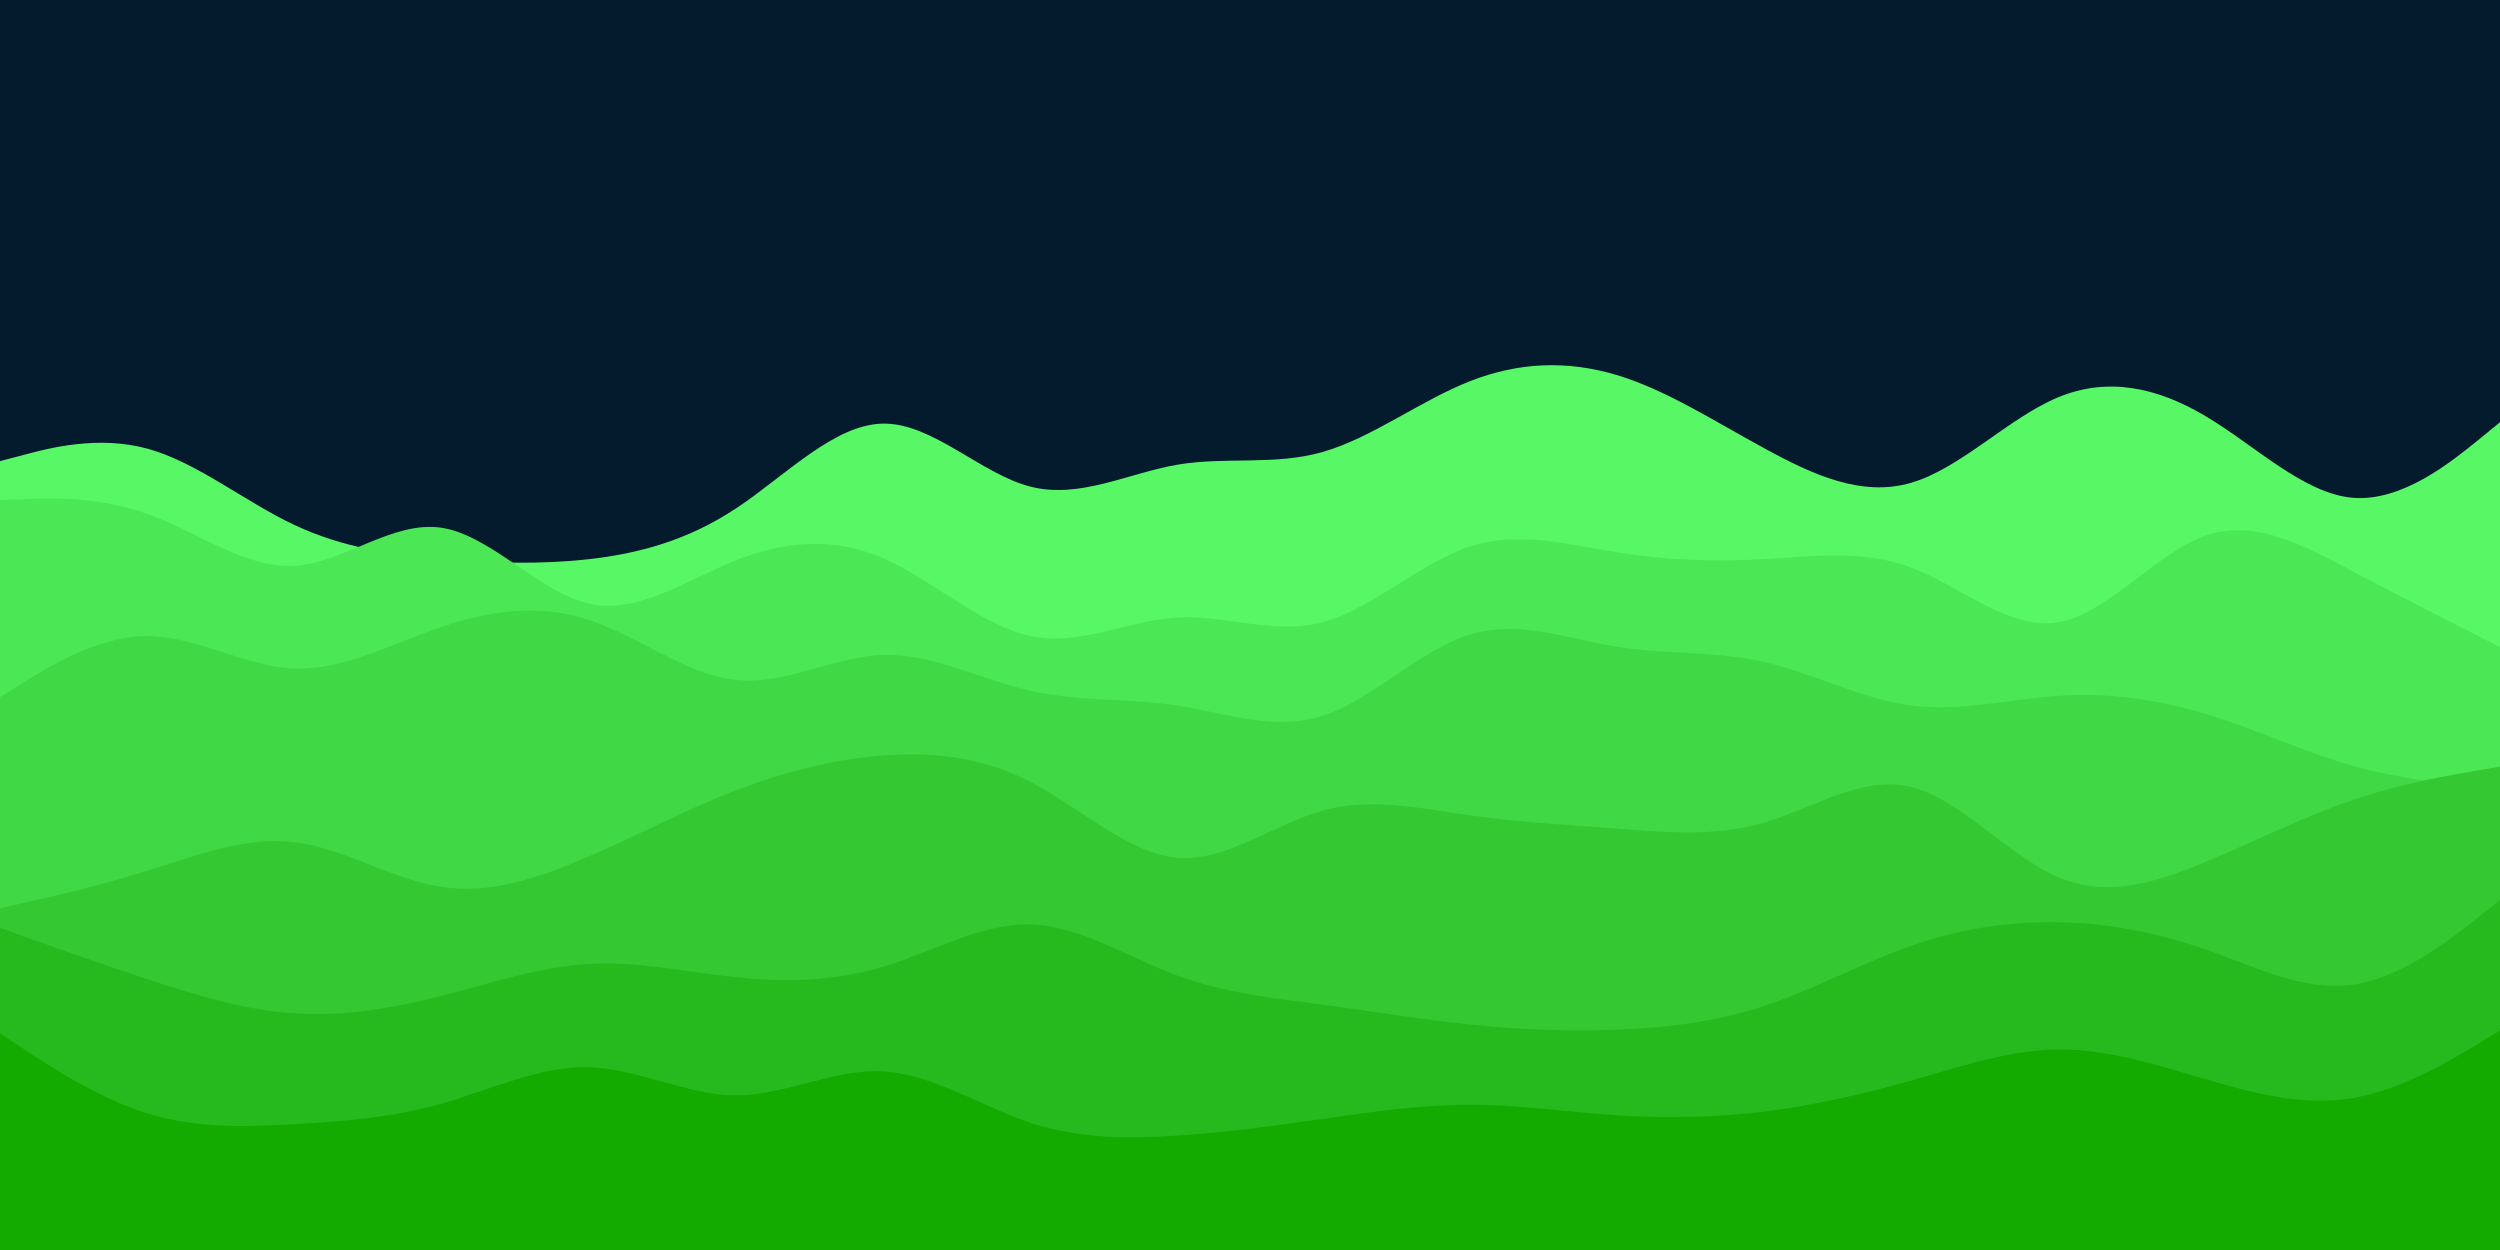
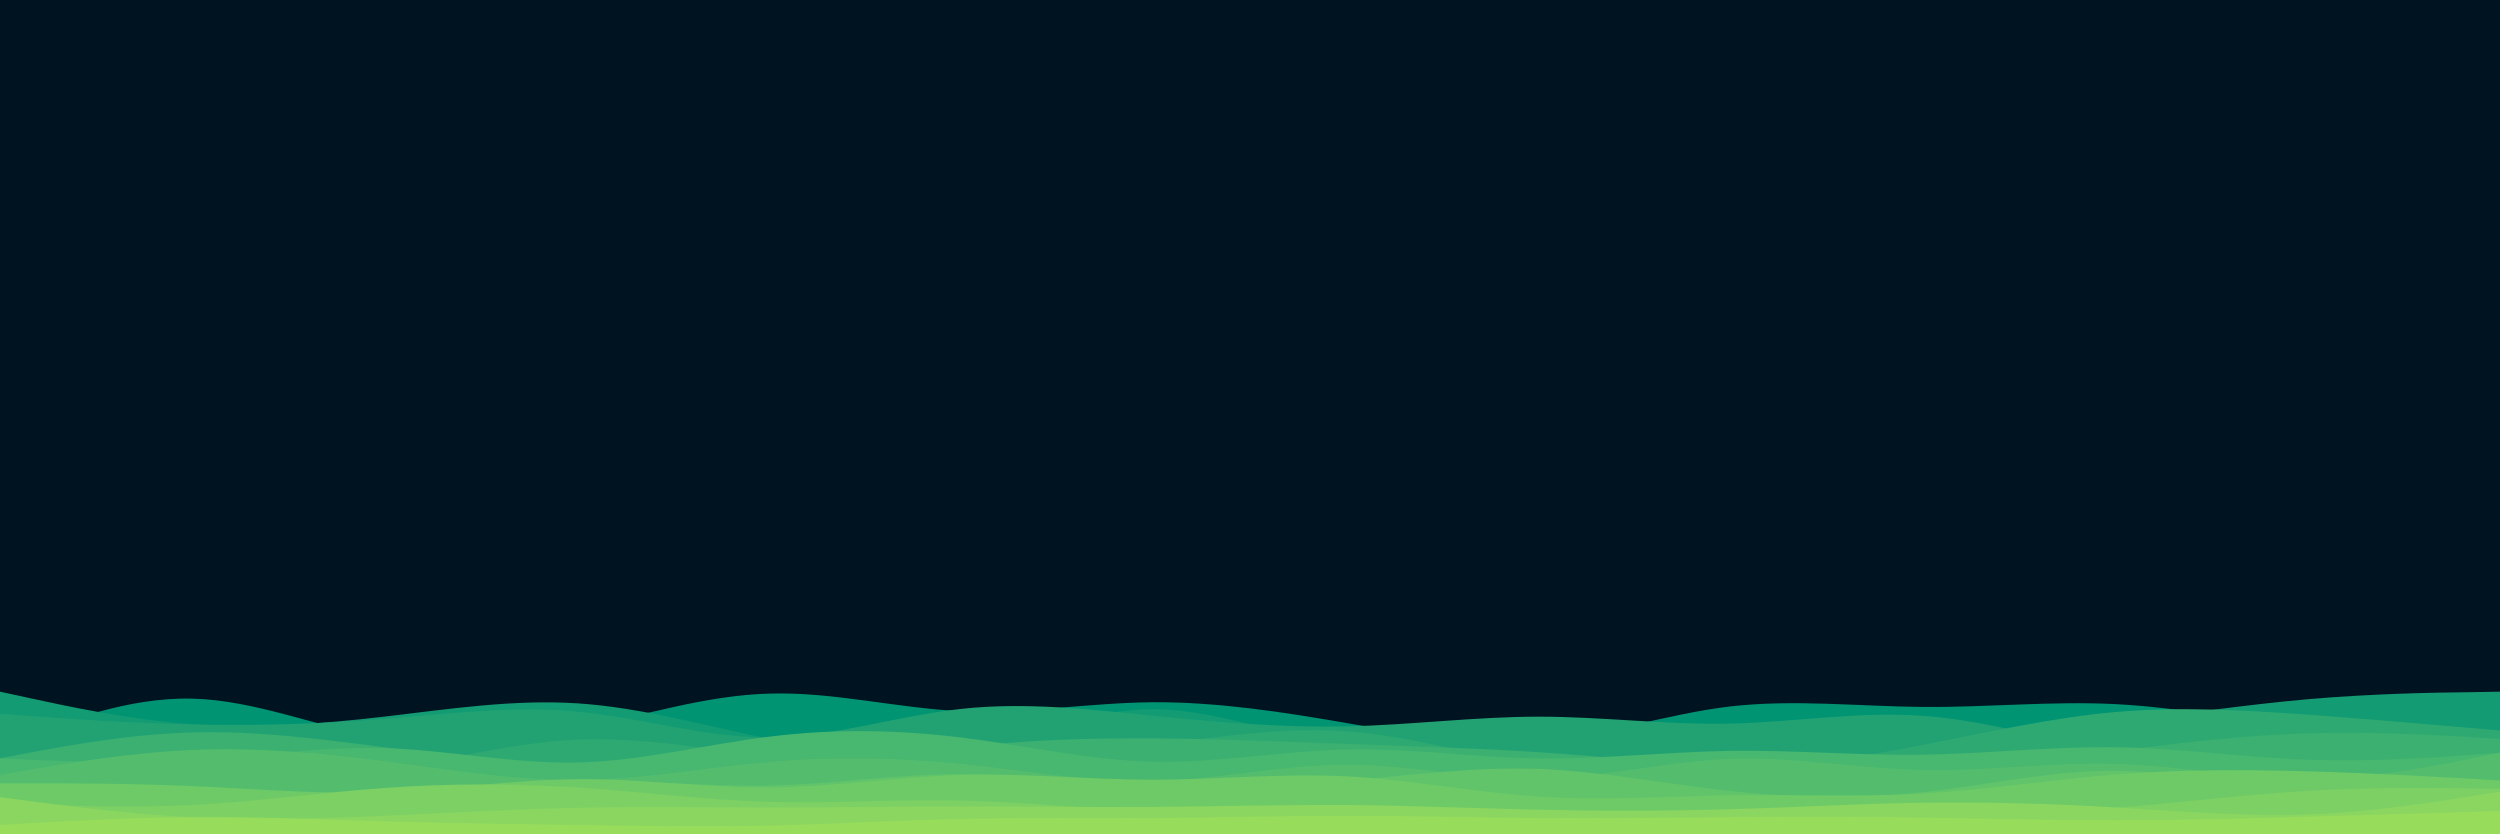
- <svg xmlns="http://www.w3.org/2000/svg" id="visual" viewBox="0 0 900 450" width="900" height="450" version="1.1">
-   <rect x="0" y="0" width="900" height="450" fill="#031b2d" />
-   <path d="M0 166L8.8 163.7C17.7 161.3 35.3 156.7 53 161.5C70.7 166.3 88.3 180.7 106 189C123.7 197.3 141.3 199.7 159 201.2C176.7 202.7 194.3 203.3 212 201.3C229.7 199.3 247.3 194.7 265 183C282.7 171.3 300.3 152.7 318 152.5C335.7 152.3 353.3 170.7 371 175.2C388.7 179.7 406.3 170.3 423.8 167.3C441.3 164.3 458.7 167.7 476.2 162.7C493.7 157.7 511.3 144.3 529 137.3C546.7 130.3 564.3 129.7 582 135C599.7 140.3 617.3 151.7 635 161.3C652.7 171 670.3 179 688 173.8C705.7 168.7 723.3 150.3 741 143C758.7 135.7 776.3 139.3 794 149.8C811.7 160.3 829.3 177.7 847 179.2C864.7 180.7 882.3 166.3 891.2 159.2L900 152L900 451L891.2 451C882.3 451 864.7 451 847 451C829.3 451 811.7 451 794 451C776.3 451 758.7 451 741 451C723.3 451 705.7 451 688 451C670.3 451 652.7 451 635 451C617.3 451 599.7 451 582 451C564.3 451 546.7 451 529 451C511.3 451 493.7 451 476.2 451C458.7 451 441.3 451 423.8 451C406.3 451 388.7 451 371 451C353.3 451 335.7 451 318 451C300.3 451 282.7 451 265 451C247.3 451 229.7 451 212 451C194.3 451 176.7 451 159 451C141.3 451 123.7 451 106 451C88.3 451 70.7 451 53 451C35.3 451 17.7 451 8.8 451L0 451Z" fill="#57f765" />
-   <path d="M0 180L8.8 179.7C17.7 179.3 35.3 178.7 53 185C70.7 191.3 88.3 204.7 106 203.7C123.7 202.7 141.3 187.3 159 190C176.7 192.7 194.3 213.3 212 217.3C229.7 221.3 247.3 208.7 265 201.7C282.7 194.7 300.3 193.3 318 201C335.7 208.7 353.3 225.3 371 229C388.7 232.7 406.3 223.3 423.8 222.3C441.3 221.3 458.7 228.7 476.2 224C493.7 219.3 511.3 202.7 529 196.8C546.7 191 564.3 196 582 198.8C599.7 201.7 617.3 202.3 635 201.3C652.7 200.3 670.3 197.7 688 204.3C705.7 211 723.3 227 741 224C758.7 221 776.3 199 794 192.8C811.7 186.7 829.3 196.3 847 205.7C864.7 215 882.3 224 891.2 228.5L900 233L900 451L891.2 451C882.3 451 864.7 451 847 451C829.3 451 811.7 451 794 451C776.3 451 758.7 451 741 451C723.3 451 705.7 451 688 451C670.3 451 652.7 451 635 451C617.3 451 599.7 451 582 451C564.3 451 546.7 451 529 451C511.3 451 493.7 451 476.2 451C458.7 451 441.3 451 423.8 451C406.3 451 388.7 451 371 451C353.3 451 335.7 451 318 451C300.3 451 282.7 451 265 451C247.3 451 229.7 451 212 451C194.3 451 176.7 451 159 451C141.3 451 123.7 451 106 451C88.3 451 70.7 451 53 451C35.3 451 17.7 451 8.8 451L0 451Z" fill="#4ce754" />
-   <path d="M0 251L8.8 245.5C17.7 240 35.3 229 53 229C70.7 229 88.3 240 106 240.7C123.7 241.3 141.3 231.7 159 225.7C176.7 219.7 194.3 217.3 212 223.2C229.7 229 247.3 243 265 244.8C282.7 246.7 300.3 236.3 318 235.8C335.7 235.3 353.3 244.7 371 248.7C388.7 252.7 406.3 251.3 423.8 254C441.3 256.7 458.7 263.3 476.2 257.7C493.7 252 511.3 234 529 228.5C546.7 223 564.3 230 582 232.8C599.7 235.7 617.3 234.3 635 238.3C652.7 242.3 670.3 251.7 688 254C705.7 256.3 723.3 251.7 741 250.5C758.7 249.3 776.3 251.7 794 257C811.7 262.3 829.3 270.7 847 275.7C864.7 280.7 882.3 282.3 891.2 283.2L900 284L900 451L891.2 451C882.3 451 864.7 451 847 451C829.3 451 811.7 451 794 451C776.3 451 758.7 451 741 451C723.3 451 705.7 451 688 451C670.3 451 652.7 451 635 451C617.3 451 599.7 451 582 451C564.3 451 546.7 451 529 451C511.3 451 493.7 451 476.2 451C458.7 451 441.3 451 423.8 451C406.3 451 388.7 451 371 451C353.3 451 335.7 451 318 451C300.3 451 282.7 451 265 451C247.3 451 229.7 451 212 451C194.3 451 176.7 451 159 451C141.3 451 123.7 451 106 451C88.3 451 70.7 451 53 451C35.3 451 17.7 451 8.8 451L0 451Z" fill="#40d844" />
-   <path d="M0 327L8.8 325C17.7 323 35.3 319 53 313.5C70.7 308 88.3 301 106 303.2C123.7 305.3 141.3 316.7 159 319.3C176.7 322 194.3 316 212 308.3C229.7 300.7 247.3 291.3 265 284.5C282.7 277.7 300.3 273.3 318 272C335.7 270.7 353.3 272.3 371 281.5C388.7 290.7 406.3 307.3 423.8 308.8C441.3 310.3 458.7 296.7 476.2 291.8C493.7 287 511.3 291 529 293.5C546.7 296 564.3 297 582 298.3C599.7 299.7 617.3 301.3 635 296.2C652.7 291 670.3 279 688 283.3C705.7 287.7 723.3 308.3 741 315.8C758.7 323.3 776.3 317.7 794 310.3C811.7 303 829.3 294 847 288C864.7 282 882.3 279 891.2 277.5L900 276L900 451L891.2 451C882.3 451 864.7 451 847 451C829.3 451 811.7 451 794 451C776.3 451 758.7 451 741 451C723.3 451 705.7 451 688 451C670.3 451 652.7 451 635 451C617.3 451 599.7 451 582 451C564.3 451 546.7 451 529 451C511.3 451 493.7 451 476.2 451C458.7 451 441.3 451 423.8 451C406.3 451 388.7 451 371 451C353.3 451 335.7 451 318 451C300.3 451 282.7 451 265 451C247.3 451 229.7 451 212 451C194.3 451 176.7 451 159 451C141.3 451 123.7 451 106 451C88.3 451 70.7 451 53 451C35.3 451 17.7 451 8.8 451L0 451Z" fill="#34c832" />
-   <path d="M0 334L8.8 337.2C17.7 340.3 35.3 346.7 53 352.5C70.7 358.3 88.3 363.7 106 364.8C123.7 366 141.3 363 159 358.5C176.7 354 194.3 348 212 347C229.7 346 247.3 350 265 351.8C282.7 353.7 300.3 353.3 318 348C335.7 342.7 353.3 332.3 371 332.8C388.7 333.3 406.3 344.7 423.8 351.2C441.3 357.7 458.7 359.3 476.2 361.7C493.7 364 511.3 367 529 368.8C546.7 370.7 564.3 371.3 582 370.7C599.7 370 617.3 368 635 362.2C652.7 356.3 670.3 346.7 688 340.5C705.7 334.3 723.3 331.7 741 332C758.7 332.3 776.3 335.7 794 341.8C811.7 348 829.3 357 847 354.5C864.7 352 882.3 338 891.2 331L900 324L900 451L891.2 451C882.3 451 864.7 451 847 451C829.3 451 811.7 451 794 451C776.3 451 758.7 451 741 451C723.3 451 705.7 451 688 451C670.3 451 652.7 451 635 451C617.3 451 599.7 451 582 451C564.3 451 546.7 451 529 451C511.3 451 493.7 451 476.2 451C458.7 451 441.3 451 423.8 451C406.3 451 388.7 451 371 451C353.3 451 335.7 451 318 451C300.3 451 282.7 451 265 451C247.3 451 229.7 451 212 451C194.3 451 176.7 451 159 451C141.3 451 123.7 451 106 451C88.3 451 70.7 451 53 451C35.3 451 17.7 451 8.8 451L0 451Z" fill="#26ba1f" />
-   <path d="M0 372L8.8 377.8C17.7 383.7 35.3 395.3 53 400.8C70.7 406.3 88.3 405.7 106 404.7C123.7 403.7 141.3 402.3 159 397.3C176.7 392.3 194.3 383.7 212 384.2C229.7 384.7 247.3 394.3 265 394.3C282.7 394.3 300.3 384.7 318 385.7C335.7 386.7 353.3 398.3 371 404.2C388.7 410 406.3 410 423.8 408.8C441.3 407.7 458.7 405.3 476.2 402.8C493.7 400.3 511.3 397.7 529 397.7C546.7 397.7 564.3 400.3 582 401.5C599.7 402.7 617.3 402.3 635 400.2C652.7 398 670.3 394 688 389C705.7 384 723.3 378 741 377.8C758.7 377.7 776.3 383.3 794 388.5C811.7 393.7 829.3 398.3 847 395.3C864.7 392.3 882.3 381.7 891.2 376.3L900 371L900 451L891.2 451C882.3 451 864.7 451 847 451C829.3 451 811.7 451 794 451C776.3 451 758.7 451 741 451C723.3 451 705.7 451 688 451C670.3 451 652.7 451 635 451C617.3 451 599.7 451 582 451C564.3 451 546.7 451 529 451C511.3 451 493.7 451 476.2 451C458.7 451 441.3 451 423.8 451C406.3 451 388.7 451 371 451C353.3 451 335.7 451 318 451C300.3 451 282.7 451 265 451C247.3 451 229.7 451 212 451C194.3 451 176.7 451 159 451C141.3 451 123.7 451 106 451C88.3 451 70.7 451 53 451C35.3 451 17.7 451 8.8 451L0 451Z" fill="#14ab00" />
+ <svg xmlns="http://www.w3.org/2000/svg" id="visual" viewBox="0 0 900 300" width="900" height="300" version="1.1">
+   <rect x="0" y="0" width="900" height="300" fill="#001321" />
+   <path d="M0 269L11.5 264.5C23 260 46 251 69 251.5C92 252 115 262 138.2 265.8C161.3 269.7 184.7 267.3 207.8 262.5C231 257.7 254 250.3 277 249.7C300 249 323 255 346 256C369 257 392 253 415.2 252.8C438.3 252.7 461.7 256.3 484.8 260.3C508 264.3 531 268.7 554 266.8C577 265 600 257 623 254.3C646 251.7 669 254.3 692.2 254.5C715.3 254.7 738.7 252.3 761.8 253.5C785 254.7 808 259.3 831 263.2C854 267 877 270 888.5 271.5L900 273L900 301L888.5 301C877 301 854 301 831 301C808 301 785 301 761.8 301C738.7 301 715.3 301 692.2 301C669 301 646 301 623 301C600 301 577 301 554 301C531 301 508 301 484.8 301C461.7 301 438.3 301 415.2 301C392 301 369 301 346 301C323 301 300 301 277 301C254 301 231 301 207.8 301C184.7 301 161.3 301 138.2 301C115 301 92 301 69 301C46 301 23 301 11.5 301L0 301Z" fill="#009473" />
+   <path d="M0 249L11.5 251.5C23 254 46 259 69 260.7C92 262.3 115 260.7 138.2 258C161.3 255.3 184.7 251.7 207.8 253.2C231 254.7 254 261.3 277 266C300 270.7 323 273.3 346 269.5C369 265.7 392 255.3 415.2 255.3C438.3 255.3 461.7 265.7 484.8 267.5C508 269.3 531 262.7 554 261C577 259.3 600 262.7 623 264C646 265.3 669 264.7 692.2 263.8C715.3 263 738.7 262 761.8 259.7C785 257.3 808 253.7 831 251.7C854 249.7 877 249.3 888.5 249.2L900 249L900 301L888.5 301C877 301 854 301 831 301C808 301 785 301 761.8 301C738.7 301 715.3 301 692.2 301C669 301 646 301 623 301C600 301 577 301 554 301C531 301 508 301 484.8 301C461.7 301 438.3 301 415.2 301C392 301 369 301 346 301C323 301 300 301 277 301C254 301 231 301 207.8 301C184.7 301 161.3 301 138.2 301C115 301 92 301 69 301C46 301 23 301 11.5 301L0 301Z" fill="#139b73" />
+   <path d="M0 257L11.5 257.8C23 258.7 46 260.3 69 260.8C92 261.3 115 260.7 138.2 258.8C161.3 257 184.7 254 207.8 256.2C231 258.3 254 265.7 277 265.5C300 265.3 323 257.7 346 255.2C369 252.7 392 255.3 415.2 257.7C438.3 260 461.7 262 484.8 261.5C508 261 531 258 554 258C577 258 600 261 623 260.5C646 260 669 256 692.2 257.7C715.3 259.3 738.7 266.7 761.8 270.7C785 274.7 808 275.3 831 273.5C854 271.7 877 267.3 888.5 265.2L900 263L900 301L888.5 301C877 301 854 301 831 301C808 301 785 301 761.8 301C738.7 301 715.3 301 692.2 301C669 301 646 301 623 301C600 301 577 301 554 301C531 301 508 301 484.8 301C461.7 301 438.3 301 415.2 301C392 301 369 301 346 301C323 301 300 301 277 301C254 301 231 301 207.8 301C184.7 301 161.3 301 138.2 301C115 301 92 301 69 301C46 301 23 301 11.5 301L0 301Z" fill="#22a273" />
+   <path d="M0 274L11.5 275C23 276 46 278 69 279C92 280 115 280 138.2 276.8C161.3 273.7 184.7 267.3 207.8 266.3C231 265.3 254 269.7 277 272.2C300 274.7 323 275.3 346 274.5C369 273.7 392 271.3 415.2 268.3C438.3 265.3 461.7 261.7 484.8 263.3C508 265 531 272 554 275.7C577 279.3 600 279.7 623 278C646 276.3 669 272.7 692.2 268.2C715.3 263.7 738.7 258.3 761.8 256.3C785 254.3 808 255.7 831 257.3C854 259 877 261 888.5 262L900 263L900 301L888.5 301C877 301 854 301 831 301C808 301 785 301 761.8 301C738.7 301 715.3 301 692.2 301C669 301 646 301 623 301C600 301 577 301 554 301C531 301 508 301 484.8 301C461.7 301 438.3 301 415.2 301C392 301 369 301 346 301C323 301 300 301 277 301C254 301 231 301 207.8 301C184.7 301 161.3 301 138.2 301C115 301 92 301 69 301C46 301 23 301 11.5 301L0 301Z" fill="#2fa972" />
+   <path d="M0 273L11.5 270.8C23 268.7 46 264.3 69 263.7C92 263 115 266 138.2 269C161.3 272 184.7 275 207.8 277.2C231 279.3 254 280.7 277 278.8C300 277 323 272 346 269.2C369 266.3 392 265.7 415.2 265.8C438.3 266 461.7 267 484.8 267.8C508 268.7 531 269.3 554 270.8C577 272.3 600 274.7 623 276.5C646 278.3 669 279.7 692.2 278.5C715.3 277.3 738.7 273.7 761.8 270.5C785 267.3 808 264.7 831 264C854 263.3 877 264.7 888.5 265.3L900 266L900 301L888.5 301C877 301 854 301 831 301C808 301 785 301 761.8 301C738.7 301 715.3 301 692.2 301C669 301 646 301 623 301C600 301 577 301 554 301C531 301 508 301 484.8 301C461.7 301 438.3 301 415.2 301C392 301 369 301 346 301C323 301 300 301 277 301C254 301 231 301 207.8 301C184.7 301 161.3 301 138.2 301C115 301 92 301 69 301C46 301 23 301 11.5 301L0 301Z" fill="#3bb071" />
+   <path d="M0 273L11.5 273.5C23 274 46 275 69 273.7C92 272.3 115 268.7 138.2 269.3C161.3 270 184.7 275 207.8 274.5C231 274 254 268 277 265.2C300 262.3 323 262.7 346 265.5C369 268.3 392 273.7 415.2 274.2C438.3 274.7 461.7 270.3 484.8 269.8C508 269.3 531 272.7 554 273C577 273.3 600 270.7 623 270.3C646 270 669 272 692.2 271.7C715.3 271.3 738.7 268.7 761.8 269C785 269.3 808 272.7 831 273.5C854 274.3 877 272.7 888.5 271.8L900 271L900 301L888.5 301C877 301 854 301 831 301C808 301 785 301 761.8 301C738.7 301 715.3 301 692.2 301C669 301 646 301 623 301C600 301 577 301 554 301C531 301 508 301 484.8 301C461.7 301 438.3 301 415.2 301C392 301 369 301 346 301C323 301 300 301 277 301C254 301 231 301 207.8 301C184.7 301 161.3 301 138.2 301C115 301 92 301 69 301C46 301 23 301 11.5 301L0 301Z" fill="#48b76f" />
+   <path d="M0 279L11.5 277C23 275 46 271 69 270C92 269 115 271 138.2 274C161.3 277 184.7 281 207.8 280.8C231 280.7 254 276.3 277 274.3C300 272.3 323 272.7 346 275C369 277.3 392 281.7 415.2 281.2C438.3 280.7 461.7 275.3 484.8 275.3C508 275.3 531 280.7 554 280.3C577 280 600 274 623 273.2C646 272.3 669 276.7 692.2 277.2C715.3 277.7 738.7 274.3 761.8 275C785 275.7 808 280.3 831 280.3C854 280.3 877 275.7 888.5 273.3L900 271L900 301L888.5 301C877 301 854 301 831 301C808 301 785 301 761.8 301C738.7 301 715.3 301 692.2 301C669 301 646 301 623 301C600 301 577 301 554 301C531 301 508 301 484.8 301C461.7 301 438.3 301 415.2 301C392 301 369 301 346 301C323 301 300 301 277 301C254 301 231 301 207.8 301C184.7 301 161.3 301 138.2 301C115 301 92 301 69 301C46 301 23 301 11.5 301L0 301Z" fill="#54bd6d" />
+   <path d="M0 287L11.5 286.3C23 285.7 46 284.3 69 284.7C92 285 115 287 138.2 286.2C161.3 285.3 184.7 281.7 207.8 281.2C231 280.7 254 283.3 277 282.8C300 282.3 323 278.7 346 278.7C369 278.7 392 282.3 415.2 283.5C438.3 284.7 461.7 283.3 484.8 281.2C508 279 531 276 554 276.8C577 277.7 600 282.3 623 284.8C646 287.3 669 287.7 692.2 285.2C715.3 282.7 738.7 277.3 761.8 277.5C785 277.7 808 283.3 831 285.3C854 287.3 877 285.7 888.5 284.8L900 284L900 301L888.5 301C877 301 854 301 831 301C808 301 785 301 761.8 301C738.7 301 715.3 301 692.2 301C669 301 646 301 623 301C600 301 577 301 554 301C531 301 508 301 484.8 301C461.7 301 438.3 301 415.2 301C392 301 369 301 346 301C323 301 300 301 277 301C254 301 231 301 207.8 301C184.7 301 161.3 301 138.2 301C115 301 92 301 69 301C46 301 23 301 11.5 301L0 301Z" fill="#61c46a" />
+   <path d="M0 282L11.5 282C23 282 46 282 69 283C92 284 115 286 138.2 285.2C161.3 284.3 184.7 280.7 207.8 280.5C231 280.3 254 283.7 277 283.5C300 283.3 323 279.7 346 279C369 278.3 392 280.7 415.2 280.7C438.3 280.7 461.7 278.3 484.8 279.5C508 280.7 531 285.3 554 286.8C577 288.3 600 286.7 623 286.3C646 286 669 287 692.2 285.7C715.3 284.3 738.7 280.7 761.8 278.8C785 277 808 277 831 277.7C854 278.3 877 279.7 888.5 280.3L900 281L900 301L888.5 301C877 301 854 301 831 301C808 301 785 301 761.8 301C738.7 301 715.3 301 692.2 301C669 301 646 301 623 301C600 301 577 301 554 301C531 301 508 301 484.8 301C461.7 301 438.3 301 415.2 301C392 301 369 301 346 301C323 301 300 301 277 301C254 301 231 301 207.8 301C184.7 301 161.3 301 138.2 301C115 301 92 301 69 301C46 301 23 301 11.5 301L0 301Z" fill="#6eca67" />
+   <path d="M0 289L11.5 289.5C23 290 46 291 69 289.8C92 288.7 115 285.3 138.2 283.7C161.3 282 184.7 282 207.8 283.5C231 285 254 288 277 288.7C300 289.3 323 287.7 346 288.2C369 288.7 392 291.3 415.2 291.7C438.3 292 461.7 290 484.8 290C508 290 531 292 554 293C577 294 600 294 623 294C646 294 669 294 692.2 293.7C715.3 293.3 738.7 292.7 761.8 290.8C785 289 808 286 831 284.7C854 283.3 877 283.7 888.5 283.8L900 284L900 301L888.5 301C877 301 854 301 831 301C808 301 785 301 761.8 301C738.7 301 715.3 301 692.2 301C669 301 646 301 623 301C600 301 577 301 554 301C531 301 508 301 484.8 301C461.7 301 438.3 301 415.2 301C392 301 369 301 346 301C323 301 300 301 277 301C254 301 231 301 207.8 301C184.7 301 161.3 301 138.2 301C115 301 92 301 69 301C46 301 23 301 11.5 301L0 301Z" fill="#7cd064" />
+   <path d="M0 287L11.5 288.5C23 290 46 293 69 294.2C92 295.3 115 294.7 138.2 293.7C161.3 292.7 184.7 291.3 207.8 290.8C231 290.3 254 290.7 277 290.7C300 290.7 323 290.3 346 290.3C369 290.3 392 290.7 415.2 290.5C438.3 290.3 461.7 289.7 484.8 289.8C508 290 531 291 554 291.5C577 292 600 292 623 291.3C646 290.7 669 289.3 692.2 289C715.3 288.7 738.7 289.3 761.8 290.7C785 292 808 294 831 293.2C854 292.3 877 288.7 888.5 286.8L900 285L900 301L888.5 301C877 301 854 301 831 301C808 301 785 301 761.8 301C738.7 301 715.3 301 692.2 301C669 301 646 301 623 301C600 301 577 301 554 301C531 301 508 301 484.8 301C461.7 301 438.3 301 415.2 301C392 301 369 301 346 301C323 301 300 301 277 301C254 301 231 301 207.8 301C184.7 301 161.3 301 138.2 301C115 301 92 301 69 301C46 301 23 301 11.5 301L0 301Z" fill="#8ad660" />
+   <path d="M0 297L11.5 296.3C23 295.7 46 294.3 69 294.2C92 294 115 295 138.2 295.7C161.3 296.3 184.7 296.7 207.8 297C231 297.3 254 297.7 277 297.2C300 296.7 323 295.3 346 294.8C369 294.3 392 294.7 415.2 294.5C438.3 294.3 461.7 293.7 484.8 293.7C508 293.7 531 294.3 554 294.5C577 294.7 600 294.3 623 294.2C646 294 669 294 692.2 294.3C715.3 294.7 738.7 295.3 761.8 295.3C785 295.3 808 294.7 831 294C854 293.3 877 292.7 888.5 292.3L900 292L900 301L888.5 301C877 301 854 301 831 301C808 301 785 301 761.8 301C738.7 301 715.3 301 692.2 301C669 301 646 301 623 301C600 301 577 301 554 301C531 301 508 301 484.8 301C461.7 301 438.3 301 415.2 301C392 301 369 301 346 301C323 301 300 301 277 301C254 301 231 301 207.8 301C184.7 301 161.3 301 138.2 301C115 301 92 301 69 301C46 301 23 301 11.5 301L0 301Z" fill="#98dc5c" />
</svg>
